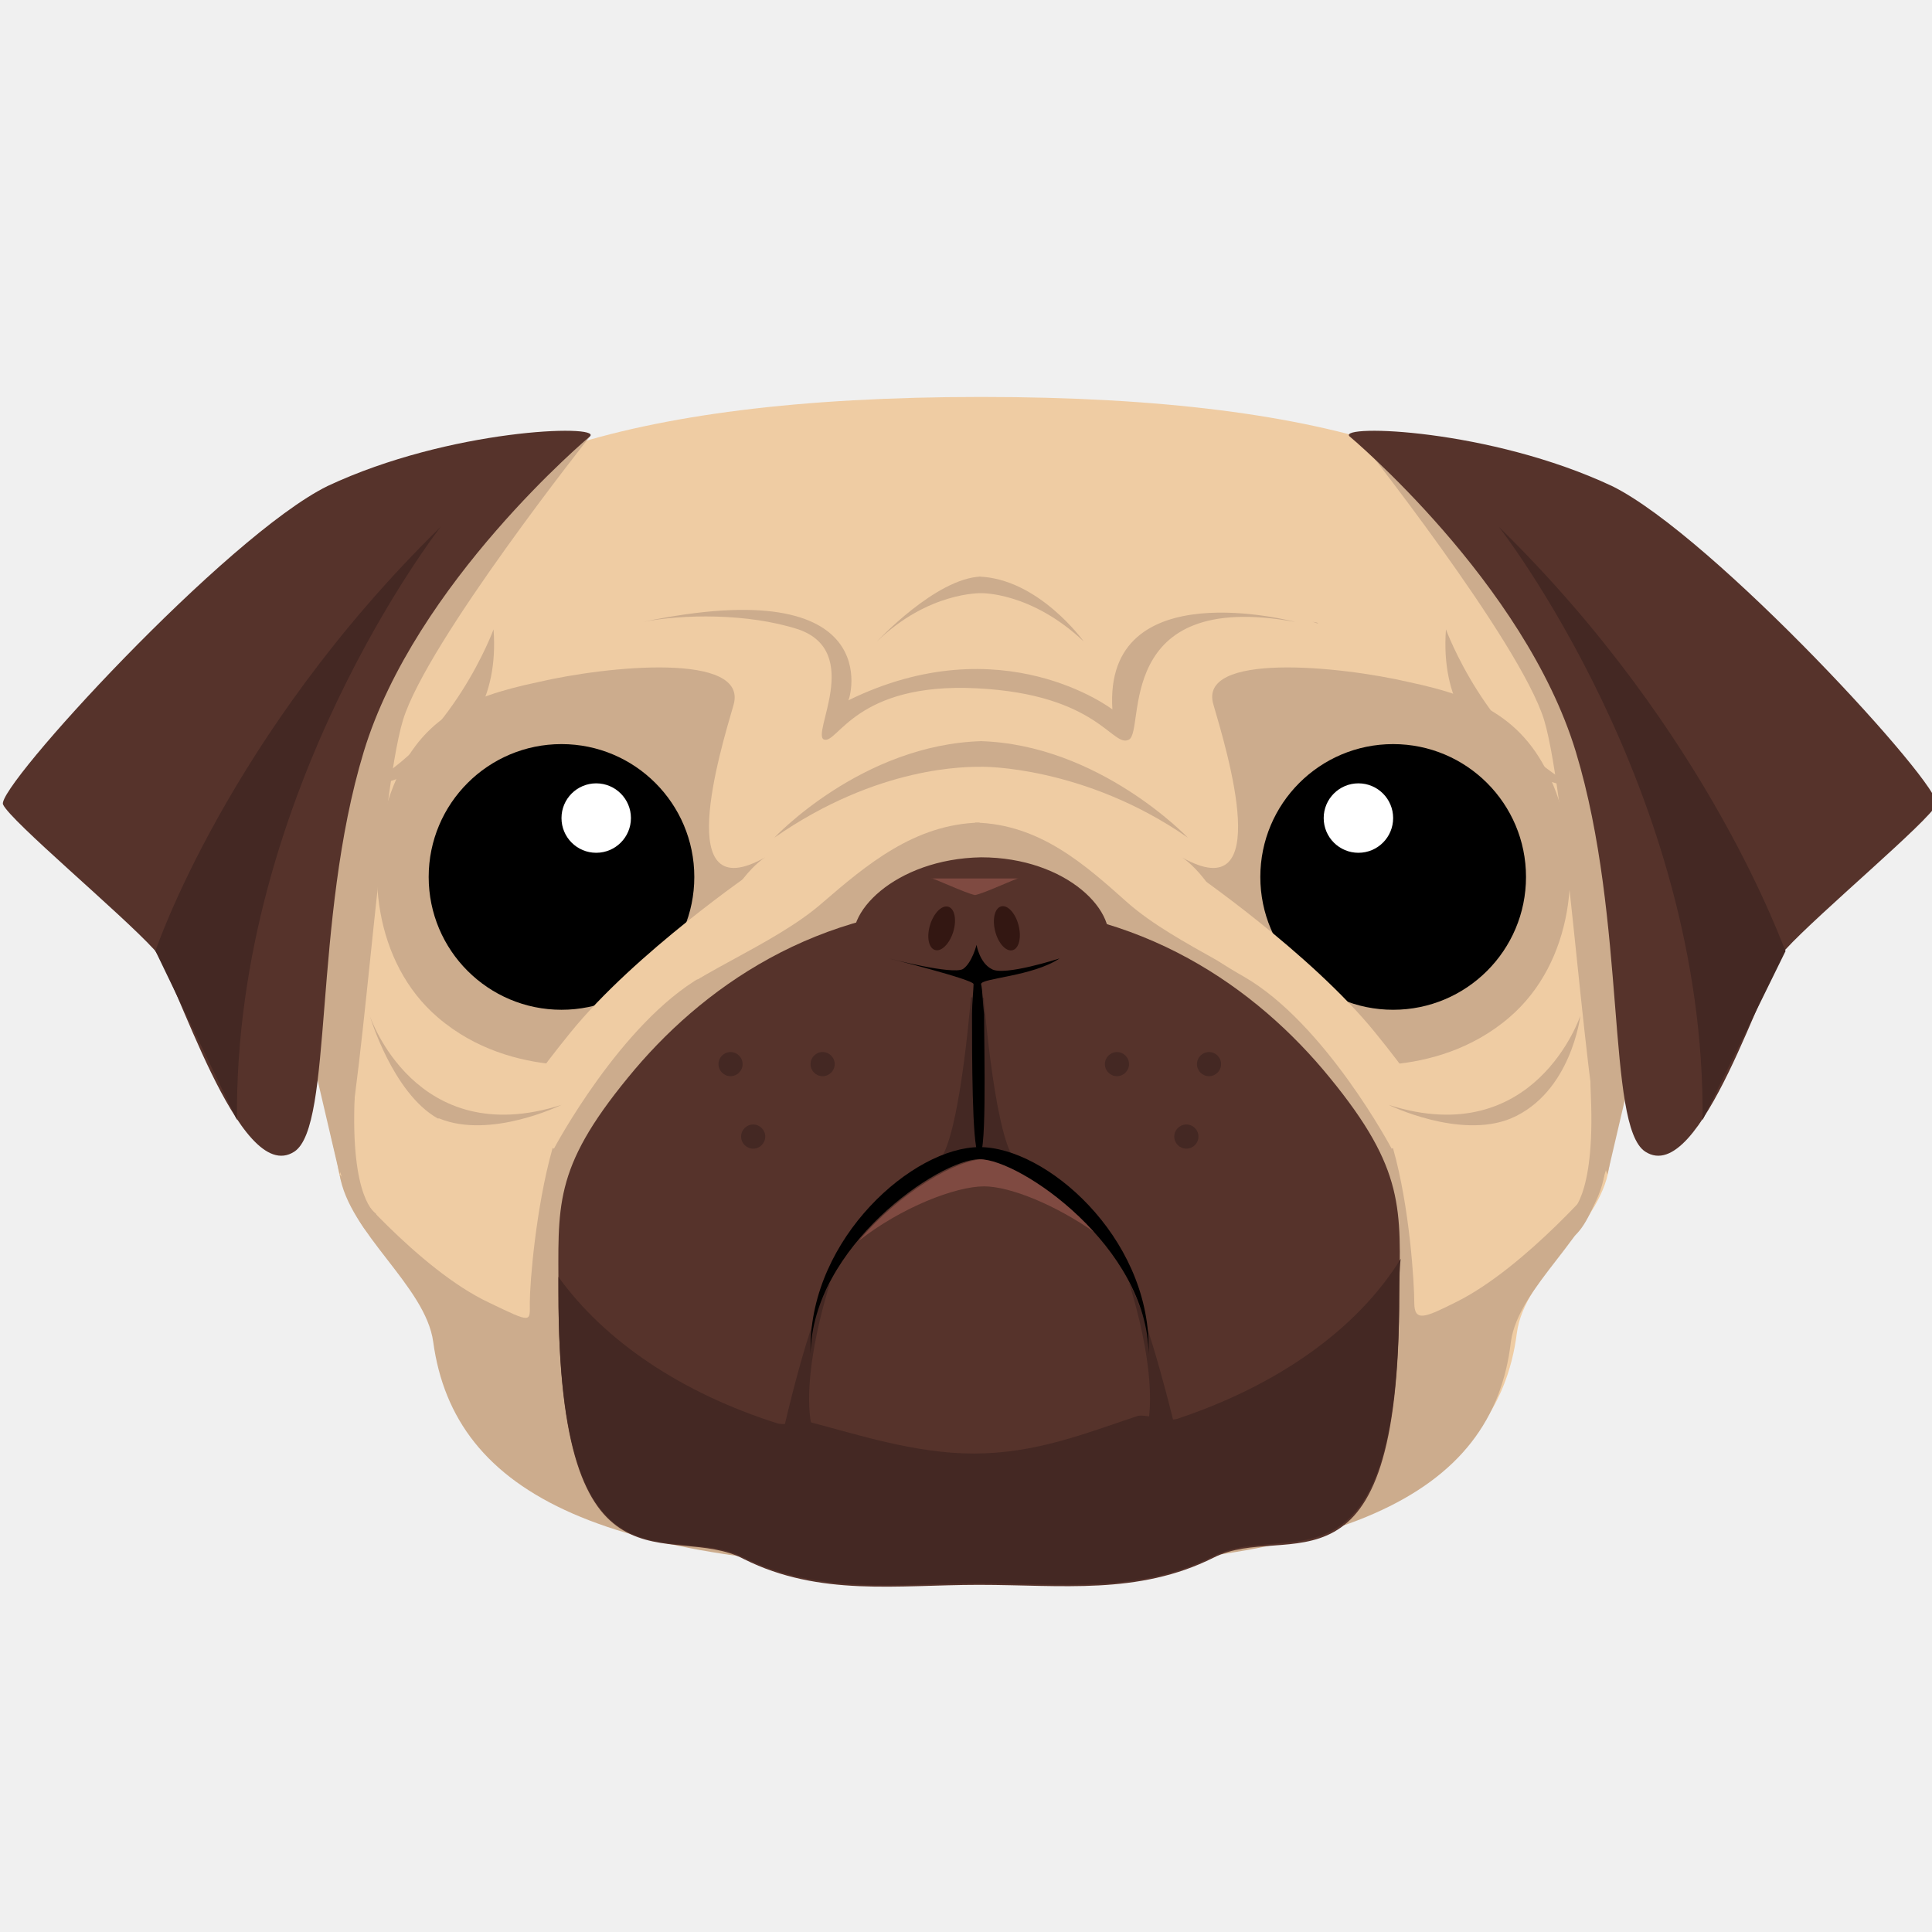
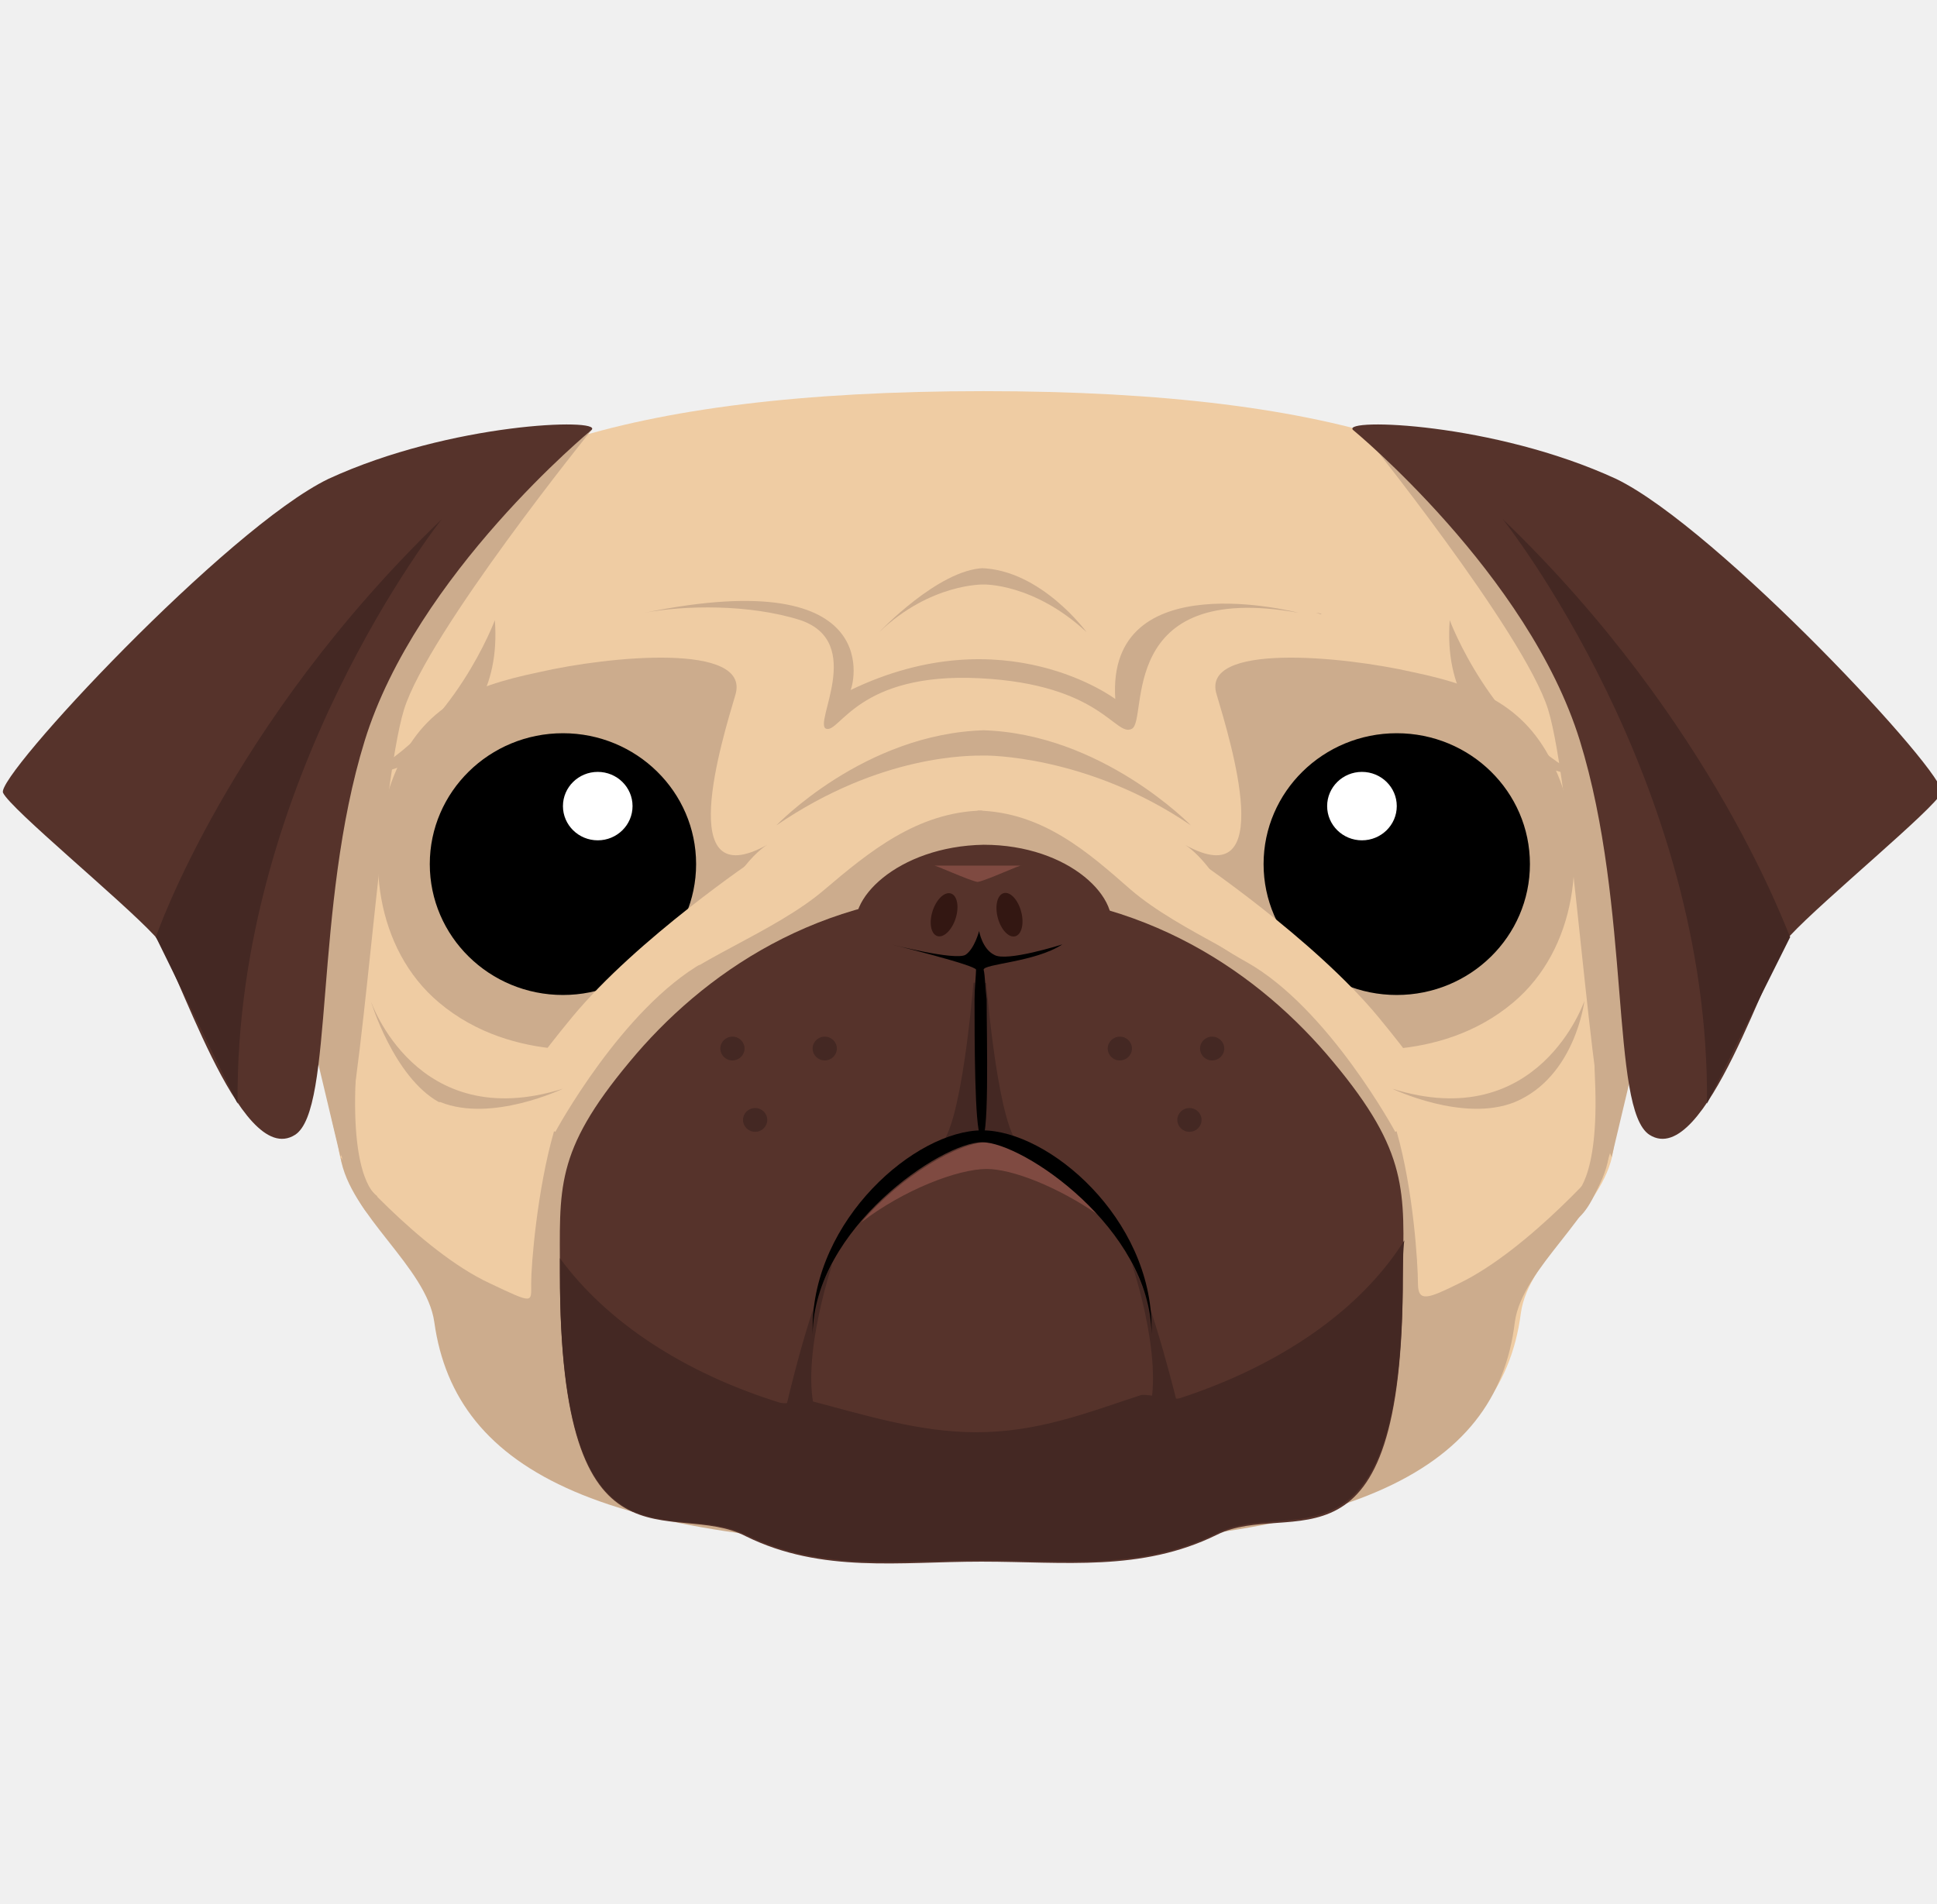
- <svg xmlns="http://www.w3.org/2000/svg" width="35" height="35" viewBox="0 0 35 35" fill="none">
-   <g clip-path="url(#clip0)">
-     <path d="M29.367 13.918C29.312 12.715 29.477 11.648 28.93 10.746C27.617 8.504 24.336 7.191 17.773 7.191V7.383H17.637H17.773V7.191C11.211 7.191 7.766 8.504 6.453 10.773C5.934 11.703 5.988 12.742 5.906 13.945C5.852 14.902 5.414 15.914 5.605 17.008C5.824 18.43 5.906 19.852 6.125 21.164C6.289 22.23 7.766 23.133 7.902 24.145C8.285 26.934 11.184 28.219 17.746 28.219V28.438H17.582H17.773V28.219C24.336 28.219 27.125 26.934 27.48 24.145C27.617 23.105 28.984 22.23 29.148 21.164C29.367 19.852 29.449 18.43 29.668 17.008C29.859 15.914 29.422 14.875 29.367 13.918Z" fill="#EFCCA3" />
-     <path d="M17.664 14.902C18.84 14.93 19.66 15.668 20.426 16.352C21.328 17.145 22.859 17.691 23.488 18.375C24.117 19.059 24.938 19.742 25.238 20.809C25.539 21.875 25.621 23.242 25.621 23.598C25.621 23.953 25.812 23.871 26.359 23.598C27.645 22.969 29.066 21.273 29.066 21.273C28.902 22.34 27.508 23.297 27.371 24.309C27.043 27.098 24.336 28.438 17.637 28.438H17.609H17.773" fill="#CCAC8D" />
-     <path d="M21.984 12.77C22.23 13.617 23.105 16.488 21.41 15.531C21.41 15.531 22.121 15.941 22.559 17.5C23.023 19.059 24.145 19.25 24.145 19.25C24.145 19.25 25.977 19.606 27.344 18.43C28.492 17.445 28.684 15.695 28.191 14.356C27.699 13.043 26.824 12.633 25.539 12.36C24.254 12.059 21.684 11.813 21.984 12.77Z" fill="#CCAC8D" />
-     <path d="M25.238 18.293C26.567 18.293 27.645 17.216 27.645 15.887C27.645 14.558 26.567 13.48 25.238 13.48C23.909 13.48 22.832 14.558 22.832 15.887C22.832 17.216 23.909 18.293 25.238 18.293Z" fill="black" />
-     <path d="M24.609 15.449C24.957 15.449 25.238 15.168 25.238 14.82C25.238 14.473 24.957 14.191 24.609 14.191C24.262 14.191 23.98 14.473 23.98 14.82C23.98 15.168 24.262 15.449 24.609 15.449Z" fill="white" />
-     <path d="M21.574 15.777C21.574 15.777 23.734 17.254 24.91 18.703C26.086 20.152 26.059 20.426 26.059 20.426L25.211 20.809C25.211 20.809 24.008 18.539 22.531 17.691C21.027 16.844 20.863 16.133 20.863 16.133L21.574 15.777Z" fill="#EFCCA3" />
-     <path d="M17.746 14.902C16.57 14.93 15.695 15.668 14.902 16.352C14 17.145 12.414 17.691 11.785 18.375C11.156 19.059 10.309 19.742 10.008 20.809C9.707 21.875 9.598 23.242 9.598 23.598C9.598 23.953 9.652 23.98 8.859 23.598C7.574 22.996 6.152 21.273 6.152 21.273C6.316 22.34 7.711 23.297 7.848 24.309C8.23 27.098 10.938 28.438 17.637 28.438H17.773" fill="#CCAC8D" />
-     <path d="M24.09 19.523C22.777 17.91 20.672 16.406 17.746 16.406H17.719C14.793 16.406 12.688 17.91 11.375 19.523C10.008 21.191 10.117 21.848 10.117 23.434C10.117 29.176 12.141 27.535 13.48 28.246C14.848 28.93 16.27 28.711 17.719 28.711H17.746C19.223 28.711 20.617 28.902 21.984 28.219C23.324 27.535 25.348 29.23 25.348 23.488C25.375 21.902 25.457 21.191 24.09 19.523Z" fill="#56332B" />
-     <path d="M17.609 17.828C17.609 17.828 17.418 20.48 17.035 21L17.746 20.836L17.609 17.828Z" fill="#442823" />
-     <path d="M17.801 17.828C17.801 17.828 17.992 20.48 18.375 21L17.664 20.836L17.801 17.828Z" fill="#442823" />
-     <path d="M15.504 17.199C15.23 16.57 16.215 15.559 17.773 15.531C19.332 15.531 20.316 16.543 20.043 17.199C19.77 17.855 18.785 18.047 17.773 18.074C16.789 18.047 15.777 17.855 15.504 17.199Z" fill="#56332B" />
-     <path d="M17.773 17.828C17.773 17.719 18.703 17.691 19.195 17.363C19.195 17.363 18.184 17.691 17.965 17.555C17.746 17.445 17.691 17.117 17.691 17.117C17.691 17.117 17.609 17.445 17.445 17.555C17.254 17.664 16.105 17.363 16.105 17.363C16.105 17.363 17.637 17.746 17.637 17.828C17.637 17.91 17.609 18.184 17.609 18.375C17.609 19.059 17.609 20.754 17.719 20.891C17.883 21.137 17.828 19.059 17.828 18.375C17.801 18.156 17.801 17.938 17.773 17.828Z" fill="black" />
-     <path d="M17.828 21.492C18.293 21.492 19.113 21.82 19.852 22.34C19.141 21.547 18.293 21 17.828 21C17.336 21 16.297 21.602 15.559 22.477C16.324 21.875 17.309 21.492 17.828 21.492Z" fill="#7F4A41" />
-     <path d="M17.637 26.332C16.598 26.332 15.586 26.004 14.656 25.758C14.465 25.703 14.273 25.84 14.082 25.785C12.359 25.238 10.965 24.309 10.117 23.133V23.406C10.117 29.149 12.141 27.535 13.48 28.219C14.848 28.902 16.27 28.684 17.719 28.684H17.746C19.223 28.684 20.617 28.875 21.984 28.192C23.324 27.508 25.348 29.176 25.348 23.434C25.348 23.215 25.348 22.996 25.375 22.805C24.582 24.09 23.133 25.102 21.328 25.703C21.164 25.758 20.781 25.621 20.617 25.649C19.633 25.977 18.758 26.332 17.637 26.332Z" fill="#442823" />
-     <path d="M15.039 23.242C15.039 23.242 14.355 25.293 14.82 26.195L14.191 25.922C14.191 25.922 14.656 23.844 15.039 23.242ZM20.453 23.242C20.453 23.242 21.137 25.293 20.672 26.195L21.301 25.922C21.301 25.922 20.809 23.844 20.453 23.242Z" fill="#442823" />
-     <path d="M13.289 12.77C13.043 13.617 12.168 16.488 13.863 15.531C13.863 15.531 13.152 15.941 12.715 17.5C12.277 19.059 11.129 19.25 11.129 19.25C11.129 19.25 9.297 19.606 7.93 18.43C6.781 17.445 6.59 15.695 7.082 14.356C7.574 13.016 8.449 12.633 9.734 12.36C11.02 12.059 13.562 11.813 13.289 12.77Z" fill="#CCAC8D" />
-     <path d="M17.746 21C18.484 21 20.781 22.586 20.809 24.527V24.418C20.809 22.395 18.949 20.781 17.746 20.781C16.543 20.781 14.684 22.422 14.684 24.418V24.527C14.711 22.586 17.008 21 17.746 21Z" fill="black" />
-     <path d="M18.343 17.214C18.46 17.184 18.509 16.982 18.452 16.762C18.396 16.543 18.255 16.39 18.138 16.42C18.021 16.45 17.972 16.652 18.029 16.872C18.085 17.091 18.226 17.244 18.343 17.214Z" fill="#331712" />
-     <path d="M16.938 17.21C17.053 17.246 17.201 17.099 17.268 16.883C17.335 16.667 17.296 16.462 17.181 16.427C17.065 16.391 16.917 16.537 16.85 16.754C16.783 16.97 16.822 17.174 16.938 17.21Z" fill="#331712" />
-     <path d="M10.172 18.293C11.501 18.293 12.578 17.216 12.578 15.887C12.578 14.558 11.501 13.48 10.172 13.48C8.843 13.48 7.766 14.558 7.766 15.887C7.766 17.216 8.843 18.293 10.172 18.293Z" fill="black" />
-     <path d="M10.801 15.449C11.148 15.449 11.43 15.168 11.43 14.82C11.43 14.473 11.148 14.191 10.801 14.191C10.453 14.191 10.172 14.473 10.172 14.82C10.172 15.168 10.453 15.449 10.801 15.449Z" fill="white" />
-     <path d="M18.457 15.914C18.457 15.887 17.828 16.187 17.664 16.215C17.5 16.187 16.871 15.887 16.871 15.914H18.457Z" fill="#7F4A41" />
-     <path d="M13.672 15.777C13.672 15.777 11.512 17.254 10.336 18.703C9.16 20.152 9.188 20.426 9.188 20.426L10.035 20.809C10.035 20.809 11.238 18.539 12.715 17.691C14.191 16.844 14.383 16.133 14.383 16.133L13.672 15.777Z" fill="#EFCCA3" />
-     <path d="M8.941 11.402C8.941 11.402 8.203 13.426 6.562 14.273C6.562 14.273 9.133 13.973 8.941 11.402ZM26.195 11.402C26.195 11.402 26.934 13.426 28.574 14.273C28.574 14.273 26.004 13.973 26.195 11.402ZM21.52 15.176C21.52 15.176 19.906 13.48 17.746 13.426H17.773H17.801C15.613 13.48 14.027 15.176 14.027 15.176C15.914 13.863 17.527 13.891 17.801 13.891C17.773 13.891 19.633 13.863 21.52 15.176ZM19.633 11.621C19.633 11.621 18.812 10.473 17.719 10.445H17.773C16.953 10.473 15.887 11.621 15.887 11.621C16.816 10.719 17.773 10.746 17.773 10.746C17.773 10.746 18.676 10.719 19.633 11.621ZM10.172 20.016C10.172 20.016 8.887 20.645 7.957 20.262H7.93C7.109 19.797 6.699 18.402 6.699 18.402C6.699 18.402 7.52 20.863 10.172 20.016ZM25.156 20.016C25.156 20.016 26.441 20.645 27.371 20.262C28.465 19.797 28.629 18.402 28.629 18.402C28.629 18.402 27.809 20.863 25.156 20.016Z" fill="#CCAC8D" />
-     <path d="M11.648 11.266C12.359 11.129 13.535 11.102 14.465 11.402C15.641 11.812 14.684 13.316 14.93 13.398C15.176 13.48 15.504 12.359 17.691 12.469C19.906 12.578 20.152 13.562 20.453 13.398C20.754 13.234 20.152 10.664 23.461 11.266C23.461 11.266 19.988 10.336 20.152 12.852C20.152 12.852 18.156 11.32 15.367 12.688C15.395 12.688 16.105 10.336 11.648 11.266ZM23.762 11.266C23.816 11.266 23.844 11.293 23.871 11.293C23.898 11.293 23.844 11.266 23.762 11.266ZM10.691 7.902C10.691 7.902 7.738 11.621 7.301 13.043C6.863 14.492 6.535 20.426 6.152 21.273L4.785 15.422L7.301 9.324L10.691 7.902ZM24.582 7.902C24.582 7.902 27.535 11.621 27.973 13.043C28.41 14.492 28.738 20.426 29.121 21.273L30.488 15.422L27.973 9.324L24.582 7.902Z" fill="#CCAC8D" />
-     <path d="M24.445 7.902C24.445 7.902 27.617 10.555 28.547 13.617C29.477 16.68 29.094 20.398 29.805 20.863C30.816 21.52 31.965 17.61 32.348 17.199C32.949 16.543 34.945 14.875 35.082 14.574C35.219 14.274 31.035 9.707 29.203 8.805C26.988 7.766 24.254 7.684 24.445 7.902Z" fill="#56332B" />
-     <path d="M27.152 9.543C27.152 9.543 30.898 14.328 30.844 20.289L32.348 17.227C32.32 17.227 31.008 13.316 27.152 9.543Z" fill="#442823" />
-     <path d="M10.691 7.902C10.691 7.902 7.52 10.555 6.59 13.617C5.66 16.68 6.043 20.398 5.332 20.863C4.32 21.52 3.172 17.61 2.789 17.199C2.187 16.543 0.191 14.875 0.055 14.574C-0.082 14.274 4.102 9.707 5.934 8.805C8.148 7.766 10.883 7.684 10.691 7.902Z" fill="#56332B" />
-     <path d="M7.984 9.543C7.984 9.543 4.238 14.328 4.293 20.289L2.816 17.227C2.816 17.227 4.129 13.316 7.984 9.543Z" fill="#442823" />
-     <path d="M5.961 20.398C5.961 20.398 6.234 21.875 6.672 22.34C7.109 22.805 6.809 21.984 6.809 21.984C6.809 21.984 6.344 21.738 6.426 19.852C6.508 17.965 5.961 20.398 5.961 20.398ZM29.285 20.398C29.285 20.398 29.012 21.875 28.574 22.34C28.137 22.805 28.438 21.984 28.438 21.984C28.438 21.984 28.902 21.738 28.82 19.852C28.738 17.965 29.285 20.398 29.285 20.398Z" fill="#CCAC8D" />
-     <path d="M14.902 19.496C15.023 19.496 15.121 19.398 15.121 19.277C15.121 19.157 15.023 19.059 14.902 19.059C14.781 19.059 14.684 19.157 14.684 19.277C14.684 19.398 14.781 19.496 14.902 19.496Z" fill="#442823" />
-     <path d="M13.645 20.809C13.765 20.809 13.863 20.711 13.863 20.59C13.863 20.469 13.765 20.371 13.645 20.371C13.524 20.371 13.426 20.469 13.426 20.59C13.426 20.711 13.524 20.809 13.645 20.809Z" fill="#442823" />
-     <path d="M13.234 19.496C13.355 19.496 13.453 19.398 13.453 19.277C13.453 19.157 13.355 19.059 13.234 19.059C13.114 19.059 13.016 19.157 13.016 19.277C13.016 19.398 13.114 19.496 13.234 19.496Z" fill="#442823" />
-     <path d="M20.234 19.496C20.355 19.496 20.453 19.398 20.453 19.277C20.453 19.157 20.355 19.059 20.234 19.059C20.114 19.059 20.016 19.157 20.016 19.277C20.016 19.398 20.114 19.496 20.234 19.496Z" fill="#442823" />
-     <path d="M21.492 20.809C21.613 20.809 21.711 20.711 21.711 20.59C21.711 20.469 21.613 20.371 21.492 20.371C21.371 20.371 21.273 20.469 21.273 20.59C21.273 20.711 21.371 20.809 21.492 20.809Z" fill="#442823" />
-     <path d="M21.902 19.496C22.023 19.496 22.121 19.398 22.121 19.277C22.121 19.157 22.023 19.059 21.902 19.059C21.782 19.059 21.684 19.157 21.684 19.277C21.684 19.398 21.782 19.496 21.902 19.496Z" fill="#442823" />
+ <svg xmlns="http://www.w3.org/2000/svg" width="59" height="58" viewBox="0 0 59 58" fill="none">
+   <g clip-path="url(#clip0_21_97)">
+     <path d="M49.505 23.064C49.413 21.07 49.689 19.303 48.767 17.808C46.555 14.092 41.023 11.917 29.961 11.917V12.234H29.731H29.961V11.917C18.898 11.917 13.091 14.092 10.878 17.853C10.002 19.394 10.095 21.116 9.956 23.109C9.864 24.695 9.127 26.372 9.449 28.184C9.818 30.541 9.956 32.897 10.325 35.072C10.602 36.839 13.091 38.334 13.321 40.011C13.966 44.633 18.852 46.762 29.915 46.762V47.125H29.638H29.961V46.762C41.023 46.762 45.725 44.633 46.324 40.011C46.555 38.289 48.859 36.839 49.136 35.072C49.505 32.897 49.643 30.541 50.012 28.184C50.334 26.372 49.597 24.65 49.505 23.064Z" fill="#EFCCA3" />
+     <path d="M29.776 24.695C31.759 24.741 33.141 25.964 34.432 27.097C35.953 28.411 38.534 29.317 39.594 30.45C40.655 31.583 42.038 32.716 42.544 34.483C43.051 36.25 43.19 38.516 43.19 39.105C43.19 39.694 43.513 39.558 44.434 39.105C46.601 38.062 48.998 35.253 48.998 35.253C48.721 37.02 46.37 38.606 46.14 40.283C45.587 44.905 41.023 47.125 29.73 47.125H29.684H29.961" fill="#CCAC8D" />
+     <path d="M37.059 21.161C37.474 22.566 38.949 27.323 36.091 25.738C36.091 25.738 37.29 26.417 38.027 29C38.811 31.583 40.701 31.9 40.701 31.9C40.701 31.9 43.789 32.489 46.094 30.541C48.03 28.909 48.352 26.009 47.523 23.789C46.693 21.614 45.218 20.934 43.051 20.481C40.885 19.983 36.552 19.575 37.059 21.161Z" fill="#CCAC8D" />
+     <path d="M42.544 30.314C44.785 30.314 46.601 28.529 46.601 26.326C46.601 24.124 44.785 22.339 42.544 22.339C40.304 22.339 38.488 24.124 38.488 26.326C38.488 28.529 40.304 30.314 42.544 30.314Z" fill="black" />
+     <path d="M41.484 25.602C42.07 25.602 42.545 25.135 42.545 24.559C42.545 23.984 42.07 23.517 41.484 23.517C40.899 23.517 40.424 23.984 40.424 24.559C40.424 25.135 40.899 25.602 41.484 25.602Z" fill="white" />
+     <path d="M36.368 26.145C36.368 26.145 40.009 28.592 41.991 30.994C43.973 33.395 43.927 33.849 43.927 33.849L42.498 34.483C42.498 34.483 40.47 30.722 37.981 29.317C35.446 27.913 35.169 26.734 35.169 26.734L36.368 26.145Z" fill="#EFCCA3" />
+     <path d="M29.915 24.695C27.933 24.741 26.458 25.964 25.121 27.097C23.6 28.411 20.927 29.317 19.866 30.45C18.806 31.583 17.377 32.716 16.87 34.483C16.363 36.25 16.179 38.516 16.179 39.105C16.179 39.694 16.271 39.739 14.934 39.105C12.768 38.108 10.371 35.253 10.371 35.253C10.648 37.02 12.998 38.606 13.229 40.283C13.874 44.905 18.438 47.125 29.73 47.125H29.961" fill="#CCAC8D" />
+     <path d="M40.609 32.353C38.396 29.68 34.847 27.188 29.915 27.188H29.869C24.937 27.188 21.388 29.68 19.175 32.353C16.87 35.117 17.055 36.205 17.055 38.833C17.055 48.348 20.466 45.63 22.724 46.808C25.029 47.941 27.426 47.578 29.869 47.578H29.915C32.404 47.578 34.755 47.895 37.059 46.763C39.318 45.63 42.729 48.439 42.729 38.923C42.775 36.295 42.913 35.117 40.609 32.353Z" fill="#56332B" />
+     <path d="M29.684 29.544C29.684 29.544 29.362 33.939 28.716 34.8L29.915 34.528L29.684 29.544Z" fill="#442823" />
+     <path d="M30.007 29.544C30.007 29.544 30.33 33.939 30.975 34.8L29.777 34.528L30.007 29.544Z" fill="#442823" />
+     <path d="M26.135 28.502C25.674 27.459 27.334 25.783 29.961 25.737C32.588 25.737 34.248 27.414 33.787 28.502C33.326 29.589 31.666 29.906 29.961 29.951C28.302 29.906 26.596 29.589 26.135 28.502Z" fill="#56332B" />
+     <path d="M29.961 29.544C29.961 29.363 31.528 29.317 32.358 28.773C32.358 28.773 30.652 29.317 30.284 29.091C29.915 28.909 29.823 28.366 29.823 28.366C29.823 28.366 29.684 28.909 29.408 29.091C29.085 29.272 27.149 28.773 27.149 28.773C27.149 28.773 29.73 29.408 29.73 29.544C29.73 29.68 29.684 30.133 29.684 30.45C29.684 31.583 29.684 34.392 29.869 34.619C30.145 35.026 30.053 31.583 30.053 30.45C30.007 30.087 30.007 29.725 29.961 29.544Z" fill="black" />
+     <path d="M30.053 35.615C30.837 35.615 32.219 36.159 33.464 37.02C32.266 35.706 30.837 34.8 30.053 34.8C29.223 34.8 27.472 35.797 26.227 37.247C27.518 36.25 29.177 35.615 30.053 35.615Z" fill="#7F4A41" />
+     <path d="M29.73 43.636C27.979 43.636 26.273 43.092 24.706 42.684C24.384 42.594 24.061 42.821 23.738 42.73C20.834 41.824 18.484 40.283 17.055 38.334V38.788C17.055 48.303 20.466 45.63 22.724 46.763C25.029 47.895 27.426 47.533 29.869 47.533H29.915C32.404 47.533 34.755 47.85 37.059 46.717C39.318 45.584 42.729 48.349 42.729 38.833C42.729 38.471 42.729 38.108 42.775 37.791C41.438 39.92 38.995 41.597 35.953 42.594C35.677 42.684 35.031 42.458 34.755 42.503C33.095 43.047 31.62 43.636 29.73 43.636Z" fill="#442823" />
+     <path d="M25.352 38.516C25.352 38.516 24.199 41.914 24.983 43.409L23.923 42.956C23.923 42.956 24.706 39.513 25.352 38.516ZM34.478 38.516C34.478 38.516 35.63 41.914 34.847 43.409L35.907 42.956C35.907 42.956 35.077 39.513 34.478 38.516Z" fill="#442823" />
+     <path d="M22.402 21.161C21.987 22.566 20.512 27.323 23.37 25.738C23.37 25.738 22.171 26.417 21.434 29C20.696 31.583 18.76 31.9 18.76 31.9C18.76 31.9 15.672 32.489 13.367 30.541C11.431 28.909 11.109 26.009 11.938 23.789C12.768 21.569 14.243 20.934 16.409 20.481C18.576 19.983 22.863 19.575 22.402 21.161Z" fill="#CCAC8D" />
+     <path d="M29.915 34.8C31.16 34.8 35.031 37.428 35.077 40.645V40.464C35.077 37.111 31.943 34.438 29.915 34.438C27.887 34.438 24.752 37.156 24.752 40.464V40.645C24.799 37.428 28.67 34.8 29.915 34.8Z" fill="black" />
+     <path d="M30.921 28.526C31.118 28.476 31.201 28.141 31.105 27.778C31.01 27.414 30.773 27.16 30.576 27.21C30.378 27.26 30.296 27.595 30.391 27.959C30.487 28.322 30.724 28.576 30.921 28.526Z" fill="#331712" />
+     <path d="M28.552 28.52C28.746 28.579 28.996 28.336 29.109 27.978C29.222 27.619 29.156 27.28 28.962 27.221C28.767 27.162 28.518 27.404 28.404 27.763C28.291 28.122 28.357 28.46 28.552 28.52Z" fill="#331712" />
+     <path d="M17.147 30.314C19.387 30.314 21.203 28.529 21.203 26.326C21.203 24.124 19.387 22.339 17.147 22.339C14.907 22.339 13.091 24.124 13.091 26.326C13.091 28.529 14.907 30.314 17.147 30.314Z" fill="black" />
+     <path d="M18.207 25.602C18.793 25.602 19.267 25.135 19.267 24.559C19.267 23.984 18.793 23.517 18.207 23.517C17.622 23.517 17.147 23.984 17.147 24.559C17.147 25.135 17.622 25.602 18.207 25.602Z" fill="white" />
+     <path d="M31.113 26.372C31.113 26.326 30.053 26.825 29.777 26.87C29.5 26.825 28.44 26.326 28.44 26.372H31.113Z" fill="#7F4A41" />
+     <path d="M23.047 26.145C23.047 26.145 19.405 28.592 17.423 30.994C15.441 33.395 15.487 33.849 15.487 33.849L16.916 34.483C16.916 34.483 18.944 30.722 21.433 29.317C23.922 27.913 24.245 26.734 24.245 26.734L23.047 26.145Z" fill="#EFCCA3" />
+     <path d="M15.073 18.895C15.073 18.895 13.828 22.248 11.062 23.653C11.062 23.653 15.395 23.155 15.073 18.895ZM44.158 18.895C44.158 18.895 45.402 22.248 48.168 23.653C48.168 23.653 43.835 23.155 44.158 18.895ZM36.276 25.148C36.276 25.148 33.556 22.339 29.915 22.248H29.961H30.007C26.32 22.339 23.646 25.148 23.646 25.148C26.827 22.974 29.546 23.019 30.007 23.019C29.961 23.019 33.095 22.974 36.276 25.148ZM33.095 19.258C33.095 19.258 31.712 17.355 29.869 17.309H29.961C28.578 17.355 26.78 19.258 26.78 19.258C28.348 17.763 29.961 17.808 29.961 17.808C29.961 17.808 31.482 17.763 33.095 19.258ZM17.147 33.169C17.147 33.169 14.98 34.211 13.413 33.577H13.367C11.984 32.806 11.293 30.495 11.293 30.495C11.293 30.495 12.676 34.574 17.147 33.169ZM42.406 33.169C42.406 33.169 44.573 34.211 46.14 33.577C47.984 32.806 48.26 30.495 48.26 30.495C48.26 30.495 46.877 34.574 42.406 33.169Z" fill="#CCAC8D" />
+     <path d="M19.636 18.669C20.834 18.442 22.816 18.397 24.384 18.895C26.366 19.575 24.752 22.067 25.167 22.203C25.582 22.339 26.135 20.481 29.823 20.663C33.556 20.844 33.971 22.475 34.478 22.203C34.985 21.931 33.971 17.672 39.548 18.669C39.548 18.669 33.694 17.128 33.971 21.297C33.971 21.297 30.606 18.759 25.905 21.025C25.951 21.025 27.149 17.128 19.636 18.669ZM40.056 18.669C40.148 18.669 40.194 18.714 40.24 18.714C40.286 18.714 40.194 18.669 40.056 18.669ZM18.023 13.095C18.023 13.095 13.044 19.258 12.307 21.614C11.569 24.016 11.016 33.849 10.371 35.253L8.066 25.556L12.307 15.452L18.023 13.095ZM41.438 13.095C41.438 13.095 46.416 19.258 47.154 21.614C47.891 24.016 48.444 33.849 49.09 35.253L51.395 25.556L47.154 15.452L41.438 13.095Z" fill="#CCAC8D" />
+     <path d="M41.208 13.095C41.208 13.095 46.555 17.491 48.122 22.566C49.689 27.641 49.044 33.803 50.242 34.574C51.948 35.661 53.884 29.181 54.529 28.502C55.543 27.414 58.908 24.65 59.139 24.152C59.369 23.653 52.317 16.086 49.228 14.591C45.495 12.869 40.885 12.733 41.208 13.095Z" fill="#56332B" />
+     <path d="M45.771 15.814C45.771 15.814 52.086 23.744 51.994 33.622L54.529 28.547C54.483 28.547 52.27 22.067 45.771 15.814Z" fill="#442823" />
+     <path d="M18.023 13.095C18.023 13.095 12.676 17.491 11.109 22.566C9.541 27.641 10.187 33.803 8.988 34.574C7.283 35.661 5.347 29.181 4.702 28.502C3.688 27.414 0.323 24.65 0.092 24.152C-0.138 23.653 6.914 16.086 10.002 14.591C13.736 12.869 18.345 12.733 18.023 13.095Z" fill="#56332B" />
+     <path d="M13.459 15.814C13.459 15.814 7.144 23.744 7.237 33.622L4.748 28.547C4.748 28.547 6.96 22.067 13.459 15.814Z" fill="#442823" />
+     <path d="M10.048 33.803C10.048 33.803 10.509 36.25 11.247 37.02C11.984 37.791 11.477 36.431 11.477 36.431C11.477 36.431 10.694 36.023 10.832 32.897C10.97 29.77 10.048 33.803 10.048 33.803ZM49.366 33.803C49.366 33.803 48.905 36.25 48.168 37.02C47.43 37.791 47.937 36.431 47.937 36.431C47.937 36.431 48.721 36.023 48.583 32.897C48.444 29.77 49.366 33.803 49.366 33.803Z" fill="#CCAC8D" />
+     <path d="M25.121 32.308C25.325 32.308 25.49 32.146 25.49 31.945C25.49 31.745 25.325 31.583 25.121 31.583C24.918 31.583 24.752 31.745 24.752 31.945C24.752 32.146 24.918 32.308 25.121 32.308Z" fill="#442823" />
+     <path d="M23.001 34.483C23.204 34.483 23.37 34.321 23.37 34.12C23.37 33.92 23.204 33.758 23.001 33.758C22.797 33.758 22.632 33.92 22.632 34.12C22.632 34.321 22.797 34.483 23.001 34.483Z" fill="#442823" />
+     <path d="M22.309 32.308C22.513 32.308 22.678 32.146 22.678 31.945C22.678 31.745 22.513 31.583 22.309 31.583C22.106 31.583 21.941 31.745 21.941 31.945C21.941 32.146 22.106 32.308 22.309 32.308Z" fill="#442823" />
+     <path d="M34.109 32.308C34.313 32.308 34.478 32.146 34.478 31.945C34.478 31.745 34.313 31.583 34.109 31.583C33.906 31.583 33.741 31.745 33.741 31.945C33.741 32.146 33.906 32.308 34.109 32.308Z" fill="#442823" />
+     <path d="M36.23 34.483C36.434 34.483 36.599 34.321 36.599 34.12C36.599 33.92 36.434 33.758 36.23 33.758C36.026 33.758 35.861 33.92 35.861 34.12C35.861 34.321 36.026 34.483 36.23 34.483Z" fill="#442823" />
+     <path d="M36.921 32.308C37.125 32.308 37.29 32.146 37.29 31.945C37.29 31.745 37.125 31.583 36.921 31.583C36.718 31.583 36.553 31.745 36.553 31.945C36.553 32.146 36.718 32.308 36.921 32.308Z" fill="#442823" />
  </g>
  <defs>
-     <clipPath id="clip0">
-       <rect width="35" height="35" fill="white" />
+     <clipPath id="clip0_21_97">
+       <rect width="59" height="58" fill="white" />
    </clipPath>
  </defs>
</svg>
